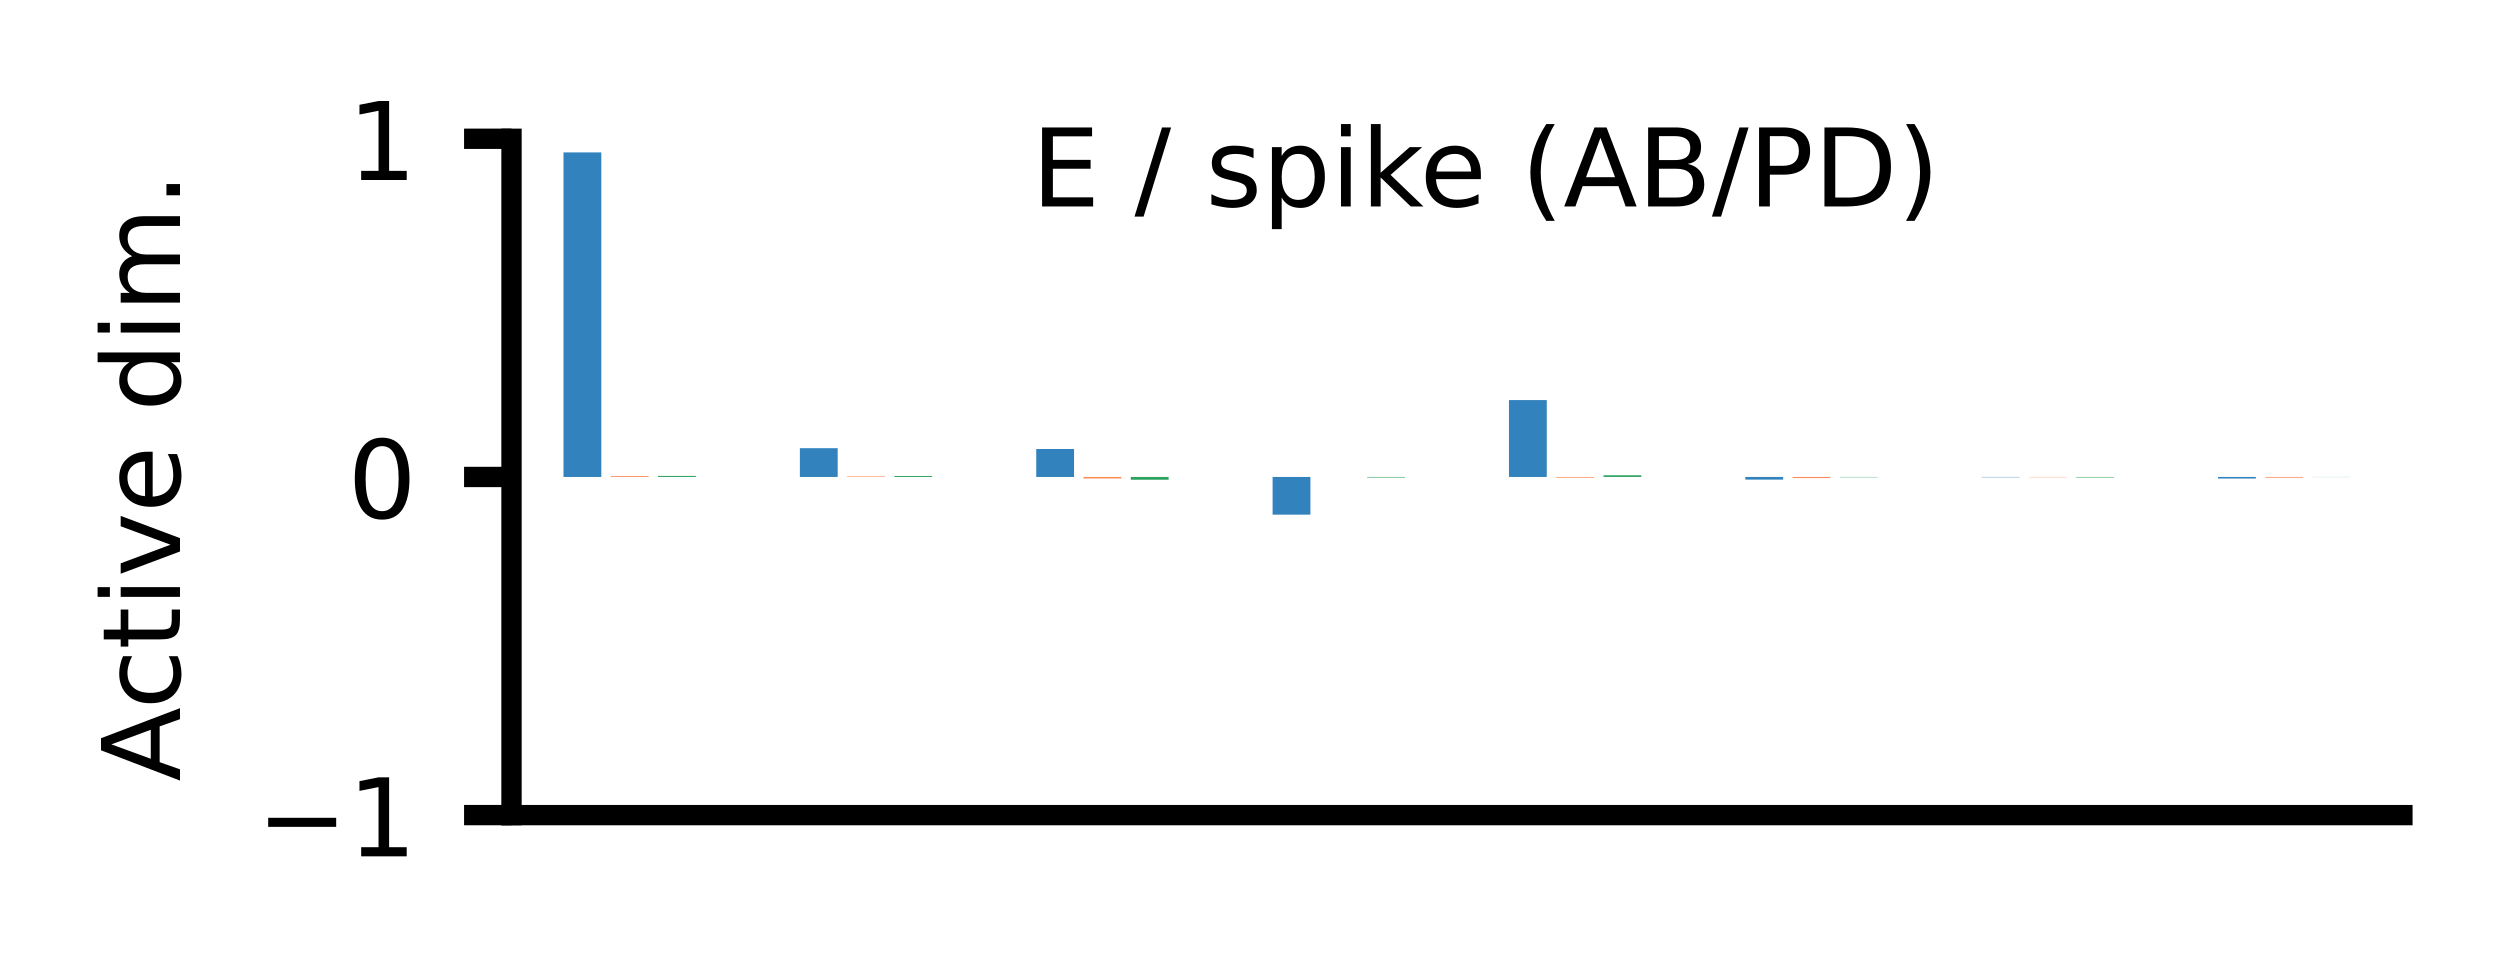
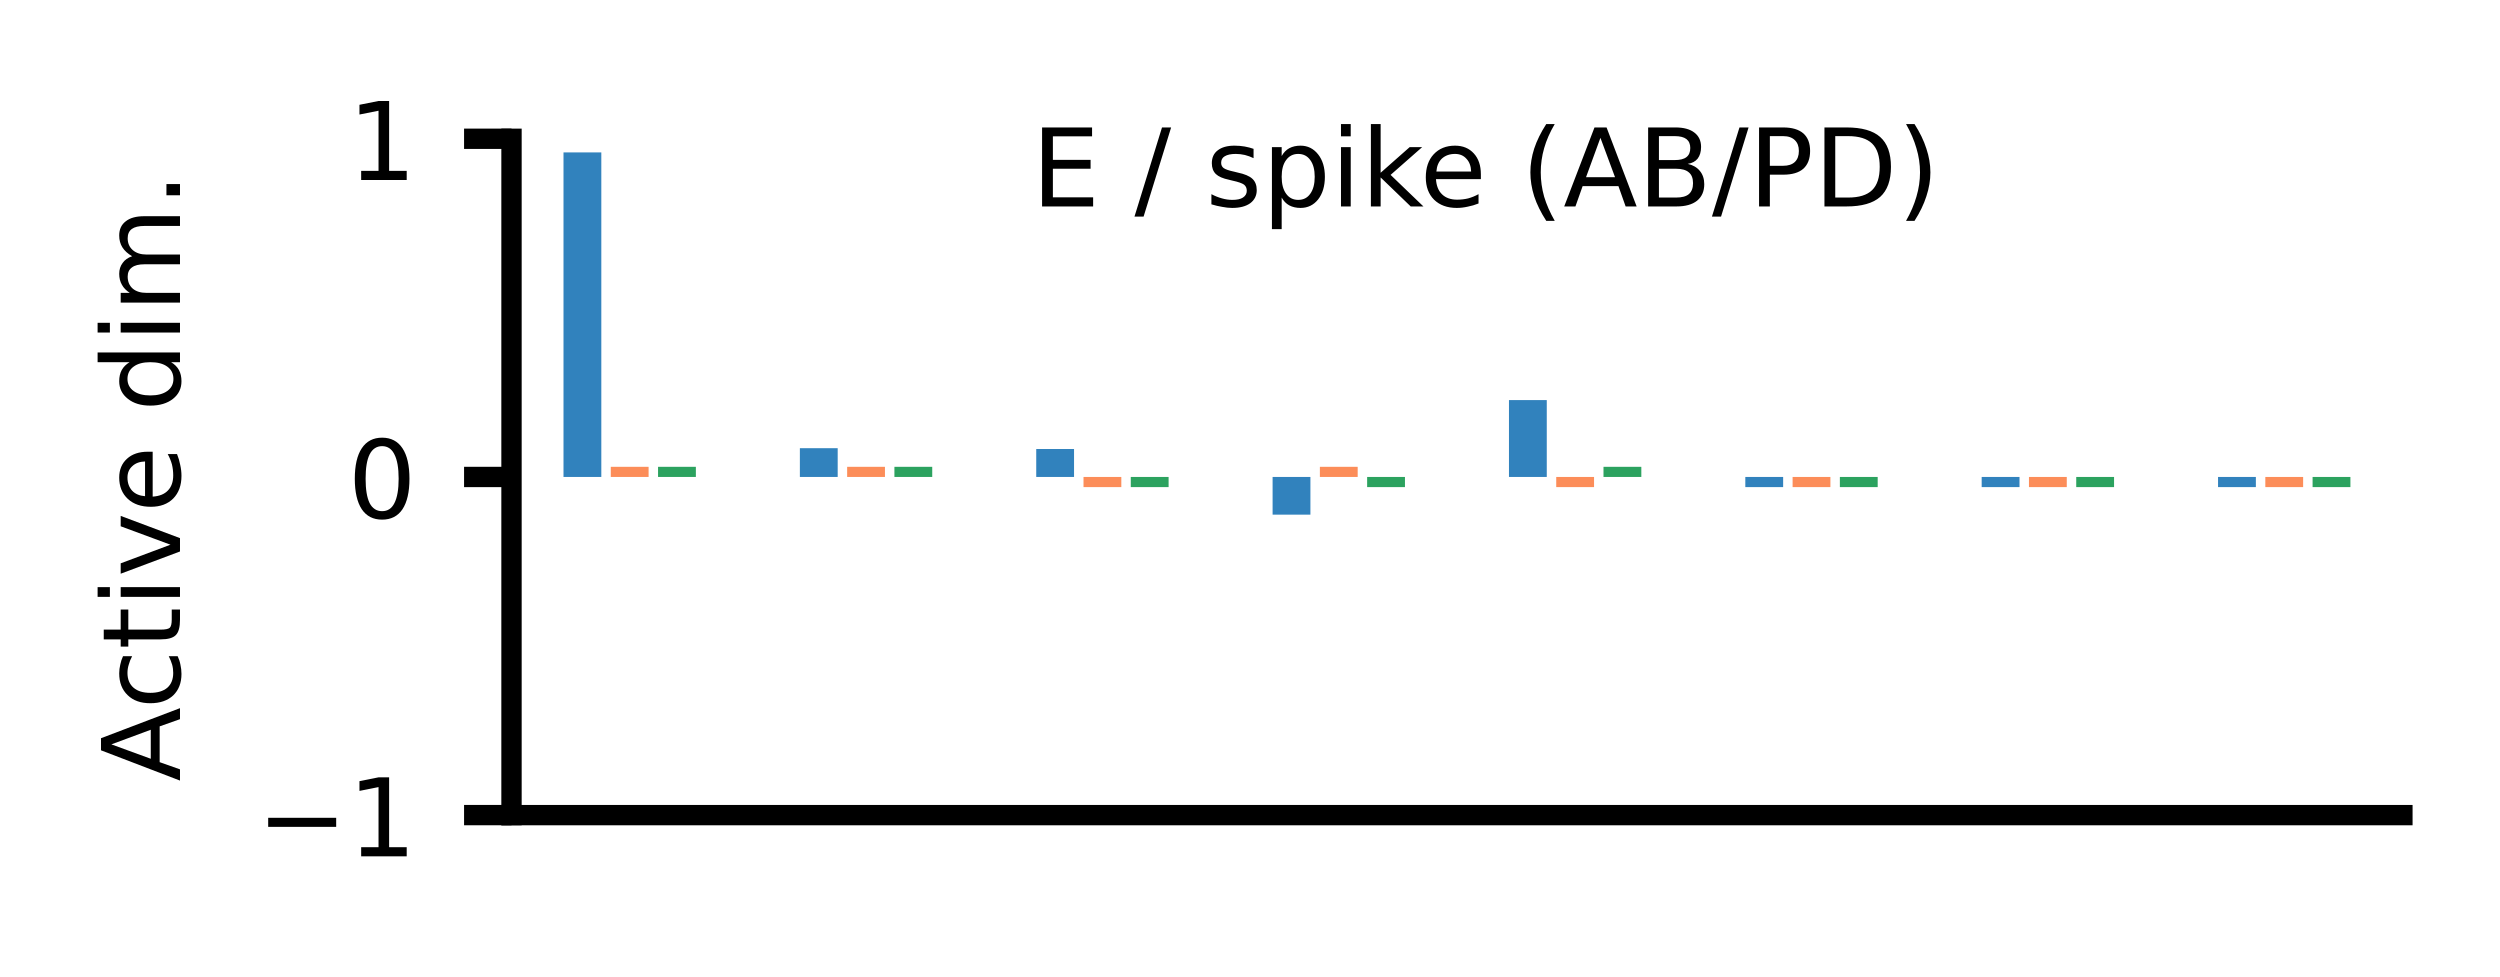
<svg xmlns="http://www.w3.org/2000/svg" xmlns:xlink="http://www.w3.org/1999/xlink" height="72.038pt" version="1.1" viewBox="0 0 184.436 72.038" width="184.436pt">
  <defs>
    <style type="text/css">*{stroke-linecap:butt;stroke-linejoin:round;}</style>
  </defs>
  <g id="figure_1">
    <g id="patch_1">
      <path d="M 0 72.038  L 184.436 72.038  L 184.436 0  L 0 0  z " style="fill:none;" />
    </g>
    <g id="axes_1">
      <g id="patch_2">
        <path d="M 37.736 60.135  L 177.236 60.135  L 177.236 10.239  L 37.736 10.239  z " style="fill:none;" />
      </g>
      <g id="patch_3">
-         <path clip-path="url(#p126d4b1d2c)" d="M 41.572 35.187  L 44.362 35.187  L 44.362 11.244  L 41.572 11.244  z " style="fill:#3182bd;" />
+         <path clip-path="url(#pd91d29c6fe)" d="M 41.572 35.187  L 44.362 35.187  L 44.362 11.244  L 41.572 11.244  z " style="fill:#3182bd;" />
      </g>
      <g id="patch_4">
-         <path clip-path="url(#p126d4b1d2c)" d="M 59.01 35.187  L 61.8 35.187  L 61.8 33.065  L 59.01 33.065  z " style="fill:#3182bd;" />
+         <path clip-path="url(#pd91d29c6fe)" d="M 59.01 35.187  L 61.8 35.187  L 61.8 33.065  L 59.01 33.065  z " style="fill:#3182bd;" />
      </g>
      <g id="patch_5">
-         <path clip-path="url(#p126d4b1d2c)" d="M 76.448 35.187  L 79.237 35.187  L 79.237 33.125  L 76.448 33.125  z " style="fill:#3182bd;" />
+         <path clip-path="url(#pd91d29c6fe)" d="M 76.448 35.187  L 79.237 35.187  L 79.237 33.125  L 76.448 33.125  z " style="fill:#3182bd;" />
      </g>
      <g id="patch_6">
-         <path clip-path="url(#p126d4b1d2c)" d="M 93.885 35.187  L 96.675 35.187  L 96.675 37.968  L 93.885 37.968  z " style="fill:#3182bd;" />
+         <path clip-path="url(#pd91d29c6fe)" d="M 93.885 35.187  L 96.675 35.187  L 96.675 37.968  L 93.885 37.968  z " style="fill:#3182bd;" />
      </g>
      <g id="patch_7">
-         <path clip-path="url(#p126d4b1d2c)" d="M 111.323 35.187  L 114.112 35.187  L 114.112 29.516  L 111.323 29.516  z " style="fill:#3182bd;" />
+         <path clip-path="url(#pd91d29c6fe)" d="M 111.323 35.187  L 114.112 35.187  L 114.112 29.516  L 111.323 29.516  z " style="fill:#3182bd;" />
      </g>
      <g id="patch_8">
-         <path clip-path="url(#p126d4b1d2c)" d="M 128.76 35.187  L 131.55 35.187  L 131.55 35.384  L 128.76 35.384  z " style="fill:#3182bd;" />
+         <path clip-path="url(#pd91d29c6fe)" d="M 128.76 35.187  L 131.55 35.187  L 131.55 35.936  L 128.76 35.936  z " style="fill:#3182bd;" />
      </g>
      <g id="patch_9">
-         <path clip-path="url(#p126d4b1d2c)" d="M 146.197 35.187  L 148.988 35.187  L 148.988 35.213  L 146.197 35.213  z " style="fill:#3182bd;" />
+         <path clip-path="url(#pd91d29c6fe)" d="M 146.197 35.187  L 148.988 35.187  L 148.988 35.936  L 146.197 35.936  z " style="fill:#3182bd;" />
      </g>
      <g id="patch_10">
-         <path clip-path="url(#p126d4b1d2c)" d="M 163.635 35.187  L 166.425 35.187  L 166.425 35.304  L 163.635 35.304  z " style="fill:#3182bd;" />
+         <path clip-path="url(#pd91d29c6fe)" d="M 163.635 35.187  L 166.425 35.187  L 166.425 35.936  L 163.635 35.936  z " style="fill:#3182bd;" />
      </g>
      <g id="patch_11">
-         <path clip-path="url(#p126d4b1d2c)" d="M 45.06 35.187  L 47.85 35.187  L 47.85 35.122  L 45.06 35.122  z " style="fill:#fc8d59;" />
+         <path clip-path="url(#pd91d29c6fe)" d="M 45.06 35.187  L 47.85 35.187  L 47.85 34.439  L 45.06 34.439  z " style="fill:#fc8d59;" />
      </g>
      <g id="patch_12">
-         <path clip-path="url(#p126d4b1d2c)" d="M 62.498 35.187  L 65.287 35.187  L 65.287 35.143  L 62.498 35.143  z " style="fill:#fc8d59;" />
+         <path clip-path="url(#pd91d29c6fe)" d="M 62.498 35.187  L 65.287 35.187  L 65.287 34.439  L 62.498 34.439  z " style="fill:#fc8d59;" />
      </g>
      <g id="patch_13">
-         <path clip-path="url(#p126d4b1d2c)" d="M 79.935 35.187  L 82.725 35.187  L 82.725 35.301  L 79.935 35.301  z " style="fill:#fc8d59;" />
+         <path clip-path="url(#pd91d29c6fe)" d="M 79.935 35.187  L 82.725 35.187  L 82.725 35.936  L 79.935 35.936  z " style="fill:#fc8d59;" />
      </g>
      <g id="patch_14">
-         <path clip-path="url(#p126d4b1d2c)" d="M 97.373 35.187  L 100.162 35.187  L 100.162 35.187  L 97.373 35.187  z " style="fill:#fc8d59;" />
+         <path clip-path="url(#pd91d29c6fe)" d="M 97.373 35.187  L 100.162 35.187  L 100.162 34.439  L 97.373 34.439  z " style="fill:#fc8d59;" />
      </g>
      <g id="patch_15">
-         <path clip-path="url(#p126d4b1d2c)" d="M 114.81 35.187  L 117.6 35.187  L 117.6 35.242  L 114.81 35.242  z " style="fill:#fc8d59;" />
+         <path clip-path="url(#pd91d29c6fe)" d="M 114.81 35.187  L 117.6 35.187  L 117.6 35.936  L 114.81 35.936  z " style="fill:#fc8d59;" />
      </g>
      <g id="patch_16">
-         <path clip-path="url(#p126d4b1d2c)" d="M 132.248 35.187  L 135.037 35.187  L 135.037 35.27  L 132.248 35.27  z " style="fill:#fc8d59;" />
+         <path clip-path="url(#pd91d29c6fe)" d="M 132.248 35.187  L 135.037 35.187  L 135.037 35.936  L 132.248 35.936  z " style="fill:#fc8d59;" />
      </g>
      <g id="patch_17">
-         <path clip-path="url(#p126d4b1d2c)" d="M 149.685 35.187  L 152.475 35.187  L 152.475 35.209  L 149.685 35.209  z " style="fill:#fc8d59;" />
+         <path clip-path="url(#pd91d29c6fe)" d="M 149.685 35.187  L 152.475 35.187  L 152.475 35.936  L 149.685 35.936  z " style="fill:#fc8d59;" />
      </g>
      <g id="patch_18">
-         <path clip-path="url(#p126d4b1d2c)" d="M 167.123 35.187  L 169.912 35.187  L 169.912 35.245  L 167.123 35.245  z " style="fill:#fc8d59;" />
+         <path clip-path="url(#pd91d29c6fe)" d="M 167.123 35.187  L 169.912 35.187  L 169.912 35.936  L 167.123 35.936  z " style="fill:#fc8d59;" />
      </g>
      <g id="patch_19">
-         <path clip-path="url(#p126d4b1d2c)" d="M 48.547 35.187  L 51.337 35.187  L 51.337 35.111  L 48.547 35.111  z " style="fill:#2ca25f;" />
+         <path clip-path="url(#pd91d29c6fe)" d="M 48.547 35.187  L 51.337 35.187  L 51.337 34.439  L 48.547 34.439  z " style="fill:#2ca25f;" />
      </g>
      <g id="patch_20">
-         <path clip-path="url(#p126d4b1d2c)" d="M 65.985 35.187  L 68.775 35.187  L 68.775 35.115  L 65.985 35.115  z " style="fill:#2ca25f;" />
+         <path clip-path="url(#pd91d29c6fe)" d="M 65.985 35.187  L 68.775 35.187  L 68.775 34.439  L 65.985 34.439  z " style="fill:#2ca25f;" />
      </g>
      <g id="patch_21">
-         <path clip-path="url(#p126d4b1d2c)" d="M 83.422 35.187  L 86.213 35.187  L 86.213 35.393  L 83.422 35.393  z " style="fill:#2ca25f;" />
+         <path clip-path="url(#pd91d29c6fe)" d="M 83.422 35.187  L 86.213 35.187  L 86.213 35.936  L 83.422 35.936  z " style="fill:#2ca25f;" />
      </g>
      <g id="patch_22">
-         <path clip-path="url(#p126d4b1d2c)" d="M 100.86 35.187  L 103.65 35.187  L 103.65 35.229  L 100.86 35.229  z " style="fill:#2ca25f;" />
+         <path clip-path="url(#pd91d29c6fe)" d="M 100.86 35.187  L 103.65 35.187  L 103.65 35.936  L 100.86 35.936  z " style="fill:#2ca25f;" />
      </g>
      <g id="patch_23">
-         <path clip-path="url(#p126d4b1d2c)" d="M 118.297 35.187  L 121.088 35.187  L 121.088 35.064  L 118.297 35.064  z " style="fill:#2ca25f;" />
+         <path clip-path="url(#pd91d29c6fe)" d="M 118.297 35.187  L 121.088 35.187  L 121.088 34.439  L 118.297 34.439  z " style="fill:#2ca25f;" />
      </g>
      <g id="patch_24">
-         <path clip-path="url(#p126d4b1d2c)" d="M 135.735 35.187  L 138.525 35.187  L 138.525 35.212  L 135.735 35.212  z " style="fill:#2ca25f;" />
+         <path clip-path="url(#pd91d29c6fe)" d="M 135.735 35.187  L 138.525 35.187  L 138.525 35.936  L 135.735 35.936  z " style="fill:#2ca25f;" />
      </g>
      <g id="patch_25">
-         <path clip-path="url(#p126d4b1d2c)" d="M 153.173 35.187  L 155.963 35.187  L 155.963 35.226  L 153.173 35.226  z " style="fill:#2ca25f;" />
+         <path clip-path="url(#pd91d29c6fe)" d="M 153.173 35.187  L 155.963 35.187  L 155.963 35.936  L 153.173 35.936  z " style="fill:#2ca25f;" />
      </g>
      <g id="patch_26">
-         <path clip-path="url(#p126d4b1d2c)" d="M 170.61 35.187  L 173.4 35.187  L 173.4 35.196  L 170.61 35.196  z " style="fill:#2ca25f;" />
+         <path clip-path="url(#pd91d29c6fe)" d="M 170.61 35.187  L 173.4 35.187  L 173.4 35.936  L 170.61 35.936  z " style="fill:#2ca25f;" />
      </g>
      <g id="matplotlib.axis_1" />
      <g id="matplotlib.axis_2">
        <g id="ytick_1">
          <g id="line2d_1">
            <defs>
-               <path d="M 0 0  L -3.5 0  " id="mbc21790161" style="stroke:#000000;stroke-width:1.5;" />
+               <path d="M 0 0  L -3.5 0  " id="m1cb13880f4" style="stroke:#000000;stroke-width:1.5;" />
            </defs>
            <g>
-               <use style="stroke:#000000;stroke-width:1.5;" x="37.736" xlink:href="#mbc21790161" y="60.135" />
+               <use style="stroke:#000000;stroke-width:1.5;" x="37.736" xlink:href="#m1cb13880f4" y="60.135" />
            </g>
          </g>
          <g id="text_1">
            <text style="font-family:DejaVu Sans;font-size:8px;font-stretch:normal;font-style:normal;font-weight:normal;text-anchor:end;" transform="rotate(-0, 30.73625, 63.17475)" x="30.736" y="63.175">−1</text>
          </g>
        </g>
        <g id="ytick_2">
          <g id="line2d_2">
            <g>
-               <use style="stroke:#000000;stroke-width:1.5;" x="37.736" xlink:href="#mbc21790161" y="35.187" />
+               <use style="stroke:#000000;stroke-width:1.5;" x="37.736" xlink:href="#m1cb13880f4" y="35.187" />
            </g>
          </g>
          <g id="text_2">
            <text style="font-family:DejaVu Sans;font-size:8px;font-stretch:normal;font-style:normal;font-weight:normal;text-anchor:end;" transform="rotate(-0, 30.73625, 38.22675)" x="30.736" y="38.227">0</text>
          </g>
        </g>
        <g id="ytick_3">
          <g id="line2d_3">
            <g>
-               <use style="stroke:#000000;stroke-width:1.5;" x="37.736" xlink:href="#mbc21790161" y="10.239" />
+               <use style="stroke:#000000;stroke-width:1.5;" x="37.736" xlink:href="#m1cb13880f4" y="10.239" />
            </g>
          </g>
          <g id="text_3">
            <text style="font-family:DejaVu Sans;font-size:8px;font-stretch:normal;font-style:normal;font-weight:normal;text-anchor:end;" transform="rotate(-0, 30.73625, 13.27875)" x="30.736" y="13.279">1</text>
          </g>
        </g>
        <g id="text_4">
          <text style="font-family:DejaVu Sans;font-size:8px;font-stretch:normal;font-style:normal;font-weight:normal;text-anchor:middle;" transform="rotate(-90, 13.27875, 35.18738)" x="13.279" y="35.187">Active dim.</text>
        </g>
      </g>
      <g id="patch_27">
        <path d="M 37.736 60.135  L 37.736 10.239  " style="fill:none;stroke:#000000;stroke-linecap:square;stroke-linejoin:miter;stroke-width:1.5;" />
      </g>
      <g id="patch_28">
        <path d="M 37.736 60.135  L 177.236 60.135  " style="fill:none;stroke:#000000;stroke-linecap:square;stroke-linejoin:miter;stroke-width:1.5;" />
      </g>
      <g id="text_5">
        <text style="font-family:DejaVu Sans;font-size:8px;font-stretch:normal;font-style:normal;font-weight:normal;text-anchor:start;" transform="rotate(-0, 76.09875, 15.22898)" x="76.099" y="15.229">E / spike (AB/PD)</text>
      </g>
    </g>
  </g>
  <defs>
-     <clipPath id="p126d4b1d2c">
+     <clipPath id="pd91d29c6fe">
      <rect height="49.896" width="139.5" x="37.736" y="10.239" />
    </clipPath>
  </defs>
</svg>
